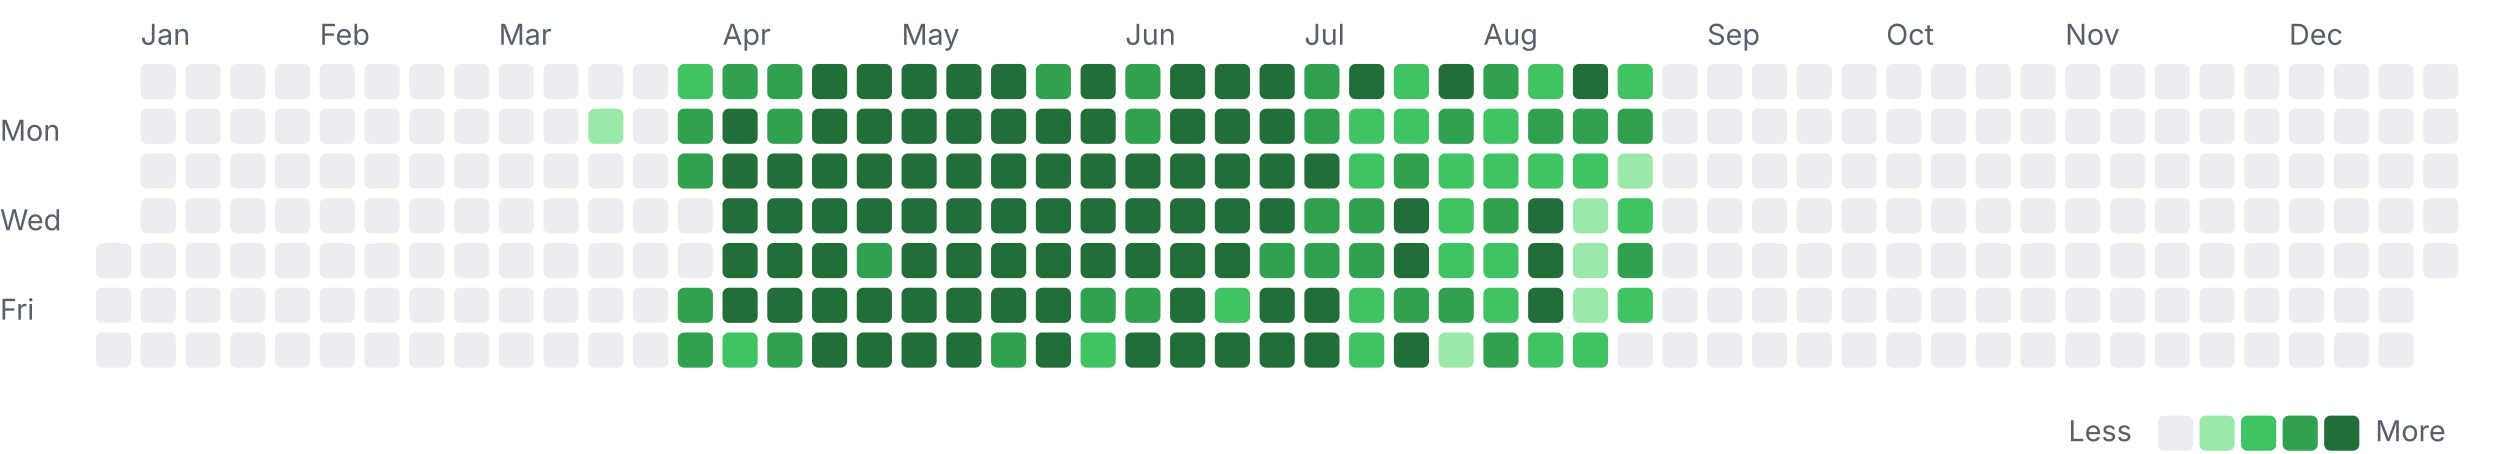
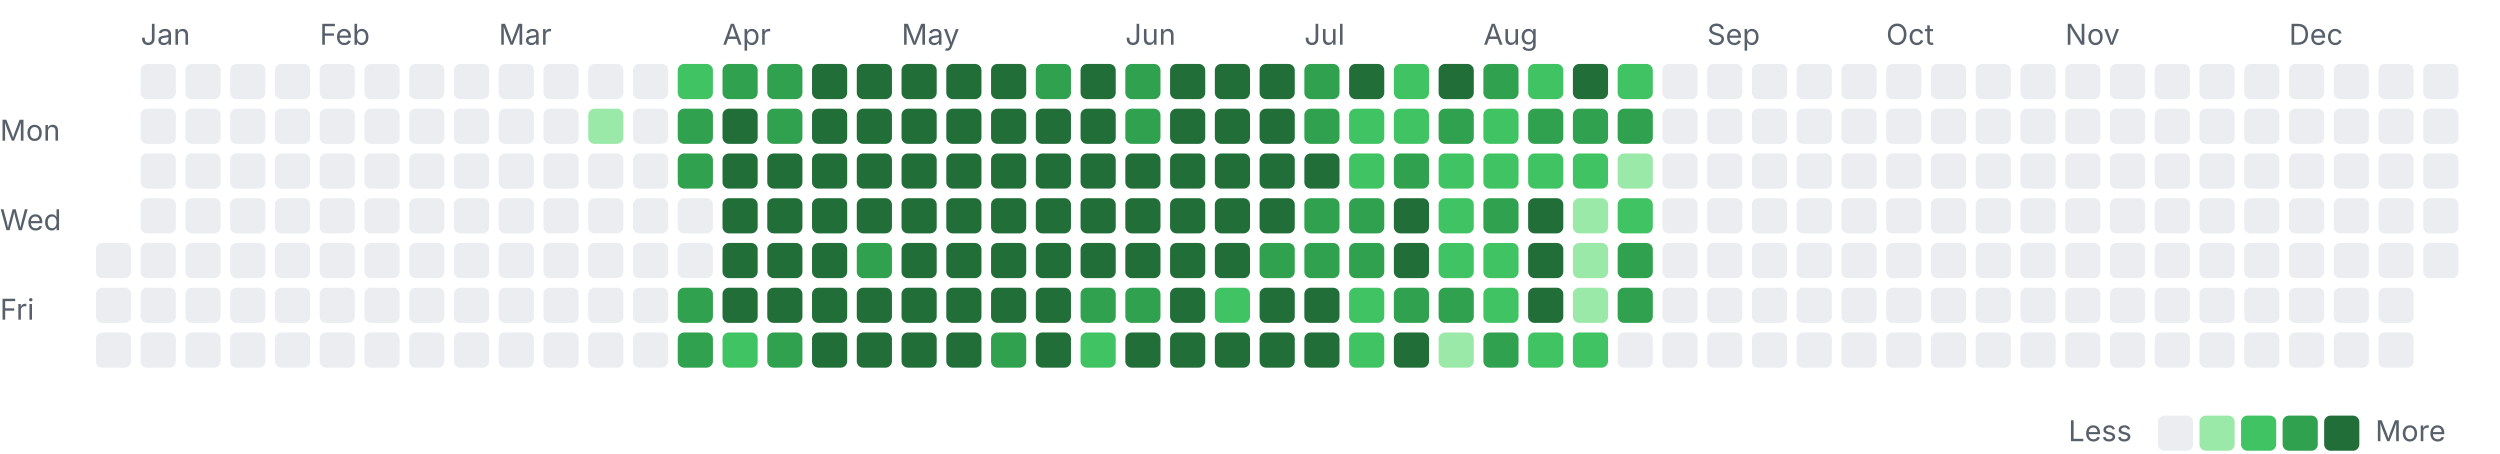
<svg xmlns="http://www.w3.org/2000/svg" width="782" height="142" viewBox="0 0 782 142">
  <style>.l0{fill:#ebedf0}.l1{fill:#9be9a8}.l2{fill:#40c463}.l3{fill:#30a14e}.l4{fill:#216e39} .lbl{fill:#57606a;font:9px -apple-system,Segoe UI,sans-serif}@media(prefers-color-scheme:dark){.l0{fill:#161b22}.l1{fill:#0e4429}.l2{fill:#006d32}.l3{fill:#26a641}.l4{fill:#39d353} .lbl{fill:#8b949e}}</style>
  <text class="lbl" x="44" y="14">Jan</text>
  <text class="lbl" x="100" y="14">Feb</text>
  <text class="lbl" x="156" y="14">Mar</text>
  <text class="lbl" x="226" y="14">Apr</text>
  <text class="lbl" x="282" y="14">May</text>
  <text class="lbl" x="352" y="14">Jun</text>
  <text class="lbl" x="408" y="14">Jul</text>
  <text class="lbl" x="464" y="14">Aug</text>
  <text class="lbl" x="534" y="14">Sep</text>
  <text class="lbl" x="590" y="14">Oct</text>
  <text class="lbl" x="646" y="14">Nov</text>
  <text class="lbl" x="716" y="14">Dec</text>
  <text class="lbl" x="0" y="44">Mon</text>
  <text class="lbl" x="0" y="72">Wed</text>
  <text class="lbl" x="0" y="100">Fri</text>
  <rect class="l0" x="30" y="76" width="11" height="11" rx="2" />
  <rect class="l0" x="30" y="90" width="11" height="11" rx="2" />
  <rect class="l0" x="30" y="104" width="11" height="11" rx="2" />
  <rect class="l0" x="44" y="20" width="11" height="11" rx="2" />
  <rect class="l0" x="44" y="34" width="11" height="11" rx="2" />
  <rect class="l0" x="44" y="48" width="11" height="11" rx="2" />
  <rect class="l0" x="44" y="62" width="11" height="11" rx="2" />
  <rect class="l0" x="44" y="76" width="11" height="11" rx="2" />
  <rect class="l0" x="44" y="90" width="11" height="11" rx="2" />
  <rect class="l0" x="44" y="104" width="11" height="11" rx="2" />
  <rect class="l0" x="58" y="20" width="11" height="11" rx="2" />
  <rect class="l0" x="58" y="34" width="11" height="11" rx="2" />
  <rect class="l0" x="58" y="48" width="11" height="11" rx="2" />
  <rect class="l0" x="58" y="62" width="11" height="11" rx="2" />
  <rect class="l0" x="58" y="76" width="11" height="11" rx="2" />
  <rect class="l0" x="58" y="90" width="11" height="11" rx="2" />
  <rect class="l0" x="58" y="104" width="11" height="11" rx="2" />
  <rect class="l0" x="72" y="20" width="11" height="11" rx="2" />
  <rect class="l0" x="72" y="34" width="11" height="11" rx="2" />
  <rect class="l0" x="72" y="48" width="11" height="11" rx="2" />
  <rect class="l0" x="72" y="62" width="11" height="11" rx="2" />
  <rect class="l0" x="72" y="76" width="11" height="11" rx="2" />
  <rect class="l0" x="72" y="90" width="11" height="11" rx="2" />
  <rect class="l0" x="72" y="104" width="11" height="11" rx="2" />
  <rect class="l0" x="86" y="20" width="11" height="11" rx="2" />
  <rect class="l0" x="86" y="34" width="11" height="11" rx="2" />
  <rect class="l0" x="86" y="48" width="11" height="11" rx="2" />
  <rect class="l0" x="86" y="62" width="11" height="11" rx="2" />
  <rect class="l0" x="86" y="76" width="11" height="11" rx="2" />
  <rect class="l0" x="86" y="90" width="11" height="11" rx="2" />
  <rect class="l0" x="86" y="104" width="11" height="11" rx="2" />
  <rect class="l0" x="100" y="20" width="11" height="11" rx="2" />
  <rect class="l0" x="100" y="34" width="11" height="11" rx="2" />
  <rect class="l0" x="100" y="48" width="11" height="11" rx="2" />
  <rect class="l0" x="100" y="62" width="11" height="11" rx="2" />
  <rect class="l0" x="100" y="76" width="11" height="11" rx="2" />
  <rect class="l0" x="100" y="90" width="11" height="11" rx="2" />
  <rect class="l0" x="100" y="104" width="11" height="11" rx="2" />
  <rect class="l0" x="114" y="20" width="11" height="11" rx="2" />
  <rect class="l0" x="114" y="34" width="11" height="11" rx="2" />
  <rect class="l0" x="114" y="48" width="11" height="11" rx="2" />
  <rect class="l0" x="114" y="62" width="11" height="11" rx="2" />
  <rect class="l0" x="114" y="76" width="11" height="11" rx="2" />
  <rect class="l0" x="114" y="90" width="11" height="11" rx="2" />
  <rect class="l0" x="114" y="104" width="11" height="11" rx="2" />
  <rect class="l0" x="128" y="20" width="11" height="11" rx="2" />
  <rect class="l0" x="128" y="34" width="11" height="11" rx="2" />
  <rect class="l0" x="128" y="48" width="11" height="11" rx="2" />
  <rect class="l0" x="128" y="62" width="11" height="11" rx="2" />
  <rect class="l0" x="128" y="76" width="11" height="11" rx="2" />
  <rect class="l0" x="128" y="90" width="11" height="11" rx="2" />
  <rect class="l0" x="128" y="104" width="11" height="11" rx="2" />
  <rect class="l0" x="142" y="20" width="11" height="11" rx="2" />
  <rect class="l0" x="142" y="34" width="11" height="11" rx="2" />
  <rect class="l0" x="142" y="48" width="11" height="11" rx="2" />
  <rect class="l0" x="142" y="62" width="11" height="11" rx="2" />
  <rect class="l0" x="142" y="76" width="11" height="11" rx="2" />
  <rect class="l0" x="142" y="90" width="11" height="11" rx="2" />
  <rect class="l0" x="142" y="104" width="11" height="11" rx="2" />
  <rect class="l0" x="156" y="20" width="11" height="11" rx="2" />
  <rect class="l0" x="156" y="34" width="11" height="11" rx="2" />
  <rect class="l0" x="156" y="48" width="11" height="11" rx="2" />
  <rect class="l0" x="156" y="62" width="11" height="11" rx="2" />
  <rect class="l0" x="156" y="76" width="11" height="11" rx="2" />
  <rect class="l0" x="156" y="90" width="11" height="11" rx="2" />
  <rect class="l0" x="156" y="104" width="11" height="11" rx="2" />
  <rect class="l0" x="170" y="20" width="11" height="11" rx="2" />
  <rect class="l0" x="170" y="34" width="11" height="11" rx="2" />
  <rect class="l0" x="170" y="48" width="11" height="11" rx="2" />
  <rect class="l0" x="170" y="62" width="11" height="11" rx="2" />
  <rect class="l0" x="170" y="76" width="11" height="11" rx="2" />
  <rect class="l0" x="170" y="90" width="11" height="11" rx="2" />
  <rect class="l0" x="170" y="104" width="11" height="11" rx="2" />
  <rect class="l0" x="184" y="20" width="11" height="11" rx="2" />
  <rect class="l1" x="184" y="34" width="11" height="11" rx="2" />
  <rect class="l0" x="184" y="48" width="11" height="11" rx="2" />
  <rect class="l0" x="184" y="62" width="11" height="11" rx="2" />
  <rect class="l0" x="184" y="76" width="11" height="11" rx="2" />
  <rect class="l0" x="184" y="90" width="11" height="11" rx="2" />
  <rect class="l0" x="184" y="104" width="11" height="11" rx="2" />
  <rect class="l0" x="198" y="20" width="11" height="11" rx="2" />
  <rect class="l0" x="198" y="34" width="11" height="11" rx="2" />
  <rect class="l0" x="198" y="48" width="11" height="11" rx="2" />
  <rect class="l0" x="198" y="62" width="11" height="11" rx="2" />
  <rect class="l0" x="198" y="76" width="11" height="11" rx="2" />
  <rect class="l0" x="198" y="90" width="11" height="11" rx="2" />
  <rect class="l0" x="198" y="104" width="11" height="11" rx="2" />
  <rect class="l2" x="212" y="20" width="11" height="11" rx="2" />
  <rect class="l3" x="212" y="34" width="11" height="11" rx="2" />
  <rect class="l3" x="212" y="48" width="11" height="11" rx="2" />
  <rect class="l0" x="212" y="62" width="11" height="11" rx="2" />
  <rect class="l0" x="212" y="76" width="11" height="11" rx="2" />
  <rect class="l3" x="212" y="90" width="11" height="11" rx="2" />
  <rect class="l3" x="212" y="104" width="11" height="11" rx="2" />
  <rect class="l3" x="226" y="20" width="11" height="11" rx="2" />
  <rect class="l4" x="226" y="34" width="11" height="11" rx="2" />
  <rect class="l4" x="226" y="48" width="11" height="11" rx="2" />
  <rect class="l4" x="226" y="62" width="11" height="11" rx="2" />
  <rect class="l4" x="226" y="76" width="11" height="11" rx="2" />
  <rect class="l4" x="226" y="90" width="11" height="11" rx="2" />
  <rect class="l2" x="226" y="104" width="11" height="11" rx="2" />
  <rect class="l3" x="240" y="20" width="11" height="11" rx="2" />
  <rect class="l3" x="240" y="34" width="11" height="11" rx="2" />
  <rect class="l4" x="240" y="48" width="11" height="11" rx="2" />
  <rect class="l4" x="240" y="62" width="11" height="11" rx="2" />
  <rect class="l4" x="240" y="76" width="11" height="11" rx="2" />
  <rect class="l4" x="240" y="90" width="11" height="11" rx="2" />
  <rect class="l3" x="240" y="104" width="11" height="11" rx="2" />
  <rect class="l4" x="254" y="20" width="11" height="11" rx="2" />
  <rect class="l4" x="254" y="34" width="11" height="11" rx="2" />
  <rect class="l4" x="254" y="48" width="11" height="11" rx="2" />
  <rect class="l4" x="254" y="62" width="11" height="11" rx="2" />
  <rect class="l4" x="254" y="76" width="11" height="11" rx="2" />
  <rect class="l4" x="254" y="90" width="11" height="11" rx="2" />
  <rect class="l4" x="254" y="104" width="11" height="11" rx="2" />
  <rect class="l4" x="268" y="20" width="11" height="11" rx="2" />
  <rect class="l4" x="268" y="34" width="11" height="11" rx="2" />
  <rect class="l4" x="268" y="48" width="11" height="11" rx="2" />
  <rect class="l4" x="268" y="62" width="11" height="11" rx="2" />
  <rect class="l3" x="268" y="76" width="11" height="11" rx="2" />
  <rect class="l4" x="268" y="90" width="11" height="11" rx="2" />
  <rect class="l4" x="268" y="104" width="11" height="11" rx="2" />
  <rect class="l4" x="282" y="20" width="11" height="11" rx="2" />
  <rect class="l4" x="282" y="34" width="11" height="11" rx="2" />
  <rect class="l4" x="282" y="48" width="11" height="11" rx="2" />
  <rect class="l4" x="282" y="62" width="11" height="11" rx="2" />
  <rect class="l4" x="282" y="76" width="11" height="11" rx="2" />
  <rect class="l4" x="282" y="90" width="11" height="11" rx="2" />
  <rect class="l4" x="282" y="104" width="11" height="11" rx="2" />
  <rect class="l4" x="296" y="20" width="11" height="11" rx="2" />
  <rect class="l4" x="296" y="34" width="11" height="11" rx="2" />
  <rect class="l4" x="296" y="48" width="11" height="11" rx="2" />
  <rect class="l4" x="296" y="62" width="11" height="11" rx="2" />
  <rect class="l4" x="296" y="76" width="11" height="11" rx="2" />
  <rect class="l4" x="296" y="90" width="11" height="11" rx="2" />
  <rect class="l4" x="296" y="104" width="11" height="11" rx="2" />
  <rect class="l4" x="310" y="20" width="11" height="11" rx="2" />
  <rect class="l4" x="310" y="34" width="11" height="11" rx="2" />
  <rect class="l4" x="310" y="48" width="11" height="11" rx="2" />
  <rect class="l4" x="310" y="62" width="11" height="11" rx="2" />
  <rect class="l4" x="310" y="76" width="11" height="11" rx="2" />
  <rect class="l4" x="310" y="90" width="11" height="11" rx="2" />
  <rect class="l3" x="310" y="104" width="11" height="11" rx="2" />
  <rect class="l3" x="324" y="20" width="11" height="11" rx="2" />
  <rect class="l4" x="324" y="34" width="11" height="11" rx="2" />
  <rect class="l4" x="324" y="48" width="11" height="11" rx="2" />
  <rect class="l4" x="324" y="62" width="11" height="11" rx="2" />
  <rect class="l4" x="324" y="76" width="11" height="11" rx="2" />
  <rect class="l4" x="324" y="90" width="11" height="11" rx="2" />
  <rect class="l4" x="324" y="104" width="11" height="11" rx="2" />
  <rect class="l4" x="338" y="20" width="11" height="11" rx="2" />
  <rect class="l4" x="338" y="34" width="11" height="11" rx="2" />
  <rect class="l4" x="338" y="48" width="11" height="11" rx="2" />
  <rect class="l4" x="338" y="62" width="11" height="11" rx="2" />
  <rect class="l4" x="338" y="76" width="11" height="11" rx="2" />
  <rect class="l3" x="338" y="90" width="11" height="11" rx="2" />
  <rect class="l2" x="338" y="104" width="11" height="11" rx="2" />
  <rect class="l3" x="352" y="20" width="11" height="11" rx="2" />
  <rect class="l3" x="352" y="34" width="11" height="11" rx="2" />
  <rect class="l4" x="352" y="48" width="11" height="11" rx="2" />
  <rect class="l4" x="352" y="62" width="11" height="11" rx="2" />
  <rect class="l4" x="352" y="76" width="11" height="11" rx="2" />
  <rect class="l3" x="352" y="90" width="11" height="11" rx="2" />
  <rect class="l4" x="352" y="104" width="11" height="11" rx="2" />
  <rect class="l4" x="366" y="20" width="11" height="11" rx="2" />
  <rect class="l4" x="366" y="34" width="11" height="11" rx="2" />
  <rect class="l4" x="366" y="48" width="11" height="11" rx="2" />
  <rect class="l4" x="366" y="62" width="11" height="11" rx="2" />
  <rect class="l4" x="366" y="76" width="11" height="11" rx="2" />
  <rect class="l4" x="366" y="90" width="11" height="11" rx="2" />
  <rect class="l4" x="366" y="104" width="11" height="11" rx="2" />
  <rect class="l4" x="380" y="20" width="11" height="11" rx="2" />
  <rect class="l4" x="380" y="34" width="11" height="11" rx="2" />
  <rect class="l4" x="380" y="48" width="11" height="11" rx="2" />
  <rect class="l4" x="380" y="62" width="11" height="11" rx="2" />
  <rect class="l4" x="380" y="76" width="11" height="11" rx="2" />
  <rect class="l2" x="380" y="90" width="11" height="11" rx="2" />
  <rect class="l4" x="380" y="104" width="11" height="11" rx="2" />
  <rect class="l4" x="394" y="20" width="11" height="11" rx="2" />
  <rect class="l4" x="394" y="34" width="11" height="11" rx="2" />
  <rect class="l4" x="394" y="48" width="11" height="11" rx="2" />
  <rect class="l4" x="394" y="62" width="11" height="11" rx="2" />
  <rect class="l3" x="394" y="76" width="11" height="11" rx="2" />
  <rect class="l4" x="394" y="90" width="11" height="11" rx="2" />
  <rect class="l4" x="394" y="104" width="11" height="11" rx="2" />
  <rect class="l3" x="408" y="20" width="11" height="11" rx="2" />
  <rect class="l3" x="408" y="34" width="11" height="11" rx="2" />
  <rect class="l4" x="408" y="48" width="11" height="11" rx="2" />
  <rect class="l3" x="408" y="62" width="11" height="11" rx="2" />
  <rect class="l3" x="408" y="76" width="11" height="11" rx="2" />
  <rect class="l4" x="408" y="90" width="11" height="11" rx="2" />
  <rect class="l4" x="408" y="104" width="11" height="11" rx="2" />
  <rect class="l4" x="422" y="20" width="11" height="11" rx="2" />
  <rect class="l2" x="422" y="34" width="11" height="11" rx="2" />
  <rect class="l2" x="422" y="48" width="11" height="11" rx="2" />
  <rect class="l3" x="422" y="62" width="11" height="11" rx="2" />
  <rect class="l3" x="422" y="76" width="11" height="11" rx="2" />
  <rect class="l2" x="422" y="90" width="11" height="11" rx="2" />
  <rect class="l2" x="422" y="104" width="11" height="11" rx="2" />
  <rect class="l2" x="436" y="20" width="11" height="11" rx="2" />
  <rect class="l2" x="436" y="34" width="11" height="11" rx="2" />
  <rect class="l3" x="436" y="48" width="11" height="11" rx="2" />
  <rect class="l4" x="436" y="62" width="11" height="11" rx="2" />
  <rect class="l4" x="436" y="76" width="11" height="11" rx="2" />
  <rect class="l3" x="436" y="90" width="11" height="11" rx="2" />
  <rect class="l4" x="436" y="104" width="11" height="11" rx="2" />
  <rect class="l4" x="450" y="20" width="11" height="11" rx="2" />
  <rect class="l3" x="450" y="34" width="11" height="11" rx="2" />
  <rect class="l2" x="450" y="48" width="11" height="11" rx="2" />
  <rect class="l2" x="450" y="62" width="11" height="11" rx="2" />
  <rect class="l2" x="450" y="76" width="11" height="11" rx="2" />
  <rect class="l3" x="450" y="90" width="11" height="11" rx="2" />
  <rect class="l1" x="450" y="104" width="11" height="11" rx="2" />
  <rect class="l3" x="464" y="20" width="11" height="11" rx="2" />
  <rect class="l2" x="464" y="34" width="11" height="11" rx="2" />
  <rect class="l2" x="464" y="48" width="11" height="11" rx="2" />
  <rect class="l3" x="464" y="62" width="11" height="11" rx="2" />
  <rect class="l2" x="464" y="76" width="11" height="11" rx="2" />
  <rect class="l2" x="464" y="90" width="11" height="11" rx="2" />
  <rect class="l3" x="464" y="104" width="11" height="11" rx="2" />
  <rect class="l2" x="478" y="20" width="11" height="11" rx="2" />
  <rect class="l3" x="478" y="34" width="11" height="11" rx="2" />
  <rect class="l2" x="478" y="48" width="11" height="11" rx="2" />
  <rect class="l4" x="478" y="62" width="11" height="11" rx="2" />
  <rect class="l4" x="478" y="76" width="11" height="11" rx="2" />
  <rect class="l4" x="478" y="90" width="11" height="11" rx="2" />
  <rect class="l2" x="478" y="104" width="11" height="11" rx="2" />
  <rect class="l4" x="492" y="20" width="11" height="11" rx="2" />
  <rect class="l3" x="492" y="34" width="11" height="11" rx="2" />
  <rect class="l2" x="492" y="48" width="11" height="11" rx="2" />
  <rect class="l1" x="492" y="62" width="11" height="11" rx="2" />
  <rect class="l1" x="492" y="76" width="11" height="11" rx="2" />
  <rect class="l1" x="492" y="90" width="11" height="11" rx="2" />
  <rect class="l2" x="492" y="104" width="11" height="11" rx="2" />
  <rect class="l2" x="506" y="20" width="11" height="11" rx="2" />
  <rect class="l3" x="506" y="34" width="11" height="11" rx="2" />
  <rect class="l1" x="506" y="48" width="11" height="11" rx="2" />
  <rect class="l2" x="506" y="62" width="11" height="11" rx="2" />
  <rect class="l3" x="506" y="76" width="11" height="11" rx="2" />
-   <rect class="l2" x="506" y="90" width="11" height="11" rx="2" />
+   <rect class="l3" x="506" y="90" width="11" height="11" rx="2" />
  <rect class="l0" x="506" y="104" width="11" height="11" rx="2" />
  <rect class="l0" x="520" y="20" width="11" height="11" rx="2" />
  <rect class="l0" x="520" y="34" width="11" height="11" rx="2" />
  <rect class="l0" x="520" y="48" width="11" height="11" rx="2" />
  <rect class="l0" x="520" y="62" width="11" height="11" rx="2" />
  <rect class="l0" x="520" y="76" width="11" height="11" rx="2" />
  <rect class="l0" x="520" y="90" width="11" height="11" rx="2" />
  <rect class="l0" x="520" y="104" width="11" height="11" rx="2" />
  <rect class="l0" x="534" y="20" width="11" height="11" rx="2" />
  <rect class="l0" x="534" y="34" width="11" height="11" rx="2" />
  <rect class="l0" x="534" y="48" width="11" height="11" rx="2" />
  <rect class="l0" x="534" y="62" width="11" height="11" rx="2" />
  <rect class="l0" x="534" y="76" width="11" height="11" rx="2" />
  <rect class="l0" x="534" y="90" width="11" height="11" rx="2" />
  <rect class="l0" x="534" y="104" width="11" height="11" rx="2" />
  <rect class="l0" x="548" y="20" width="11" height="11" rx="2" />
  <rect class="l0" x="548" y="34" width="11" height="11" rx="2" />
  <rect class="l0" x="548" y="48" width="11" height="11" rx="2" />
  <rect class="l0" x="548" y="62" width="11" height="11" rx="2" />
  <rect class="l0" x="548" y="76" width="11" height="11" rx="2" />
  <rect class="l0" x="548" y="90" width="11" height="11" rx="2" />
  <rect class="l0" x="548" y="104" width="11" height="11" rx="2" />
  <rect class="l0" x="562" y="20" width="11" height="11" rx="2" />
  <rect class="l0" x="562" y="34" width="11" height="11" rx="2" />
  <rect class="l0" x="562" y="48" width="11" height="11" rx="2" />
  <rect class="l0" x="562" y="62" width="11" height="11" rx="2" />
  <rect class="l0" x="562" y="76" width="11" height="11" rx="2" />
  <rect class="l0" x="562" y="90" width="11" height="11" rx="2" />
  <rect class="l0" x="562" y="104" width="11" height="11" rx="2" />
  <rect class="l0" x="576" y="20" width="11" height="11" rx="2" />
  <rect class="l0" x="576" y="34" width="11" height="11" rx="2" />
  <rect class="l0" x="576" y="48" width="11" height="11" rx="2" />
  <rect class="l0" x="576" y="62" width="11" height="11" rx="2" />
  <rect class="l0" x="576" y="76" width="11" height="11" rx="2" />
  <rect class="l0" x="576" y="90" width="11" height="11" rx="2" />
  <rect class="l0" x="576" y="104" width="11" height="11" rx="2" />
  <rect class="l0" x="590" y="20" width="11" height="11" rx="2" />
  <rect class="l0" x="590" y="34" width="11" height="11" rx="2" />
  <rect class="l0" x="590" y="48" width="11" height="11" rx="2" />
  <rect class="l0" x="590" y="62" width="11" height="11" rx="2" />
  <rect class="l0" x="590" y="76" width="11" height="11" rx="2" />
  <rect class="l0" x="590" y="90" width="11" height="11" rx="2" />
  <rect class="l0" x="590" y="104" width="11" height="11" rx="2" />
  <rect class="l0" x="604" y="20" width="11" height="11" rx="2" />
  <rect class="l0" x="604" y="34" width="11" height="11" rx="2" />
  <rect class="l0" x="604" y="48" width="11" height="11" rx="2" />
  <rect class="l0" x="604" y="62" width="11" height="11" rx="2" />
  <rect class="l0" x="604" y="76" width="11" height="11" rx="2" />
  <rect class="l0" x="604" y="90" width="11" height="11" rx="2" />
  <rect class="l0" x="604" y="104" width="11" height="11" rx="2" />
  <rect class="l0" x="618" y="20" width="11" height="11" rx="2" />
  <rect class="l0" x="618" y="34" width="11" height="11" rx="2" />
  <rect class="l0" x="618" y="48" width="11" height="11" rx="2" />
  <rect class="l0" x="618" y="62" width="11" height="11" rx="2" />
  <rect class="l0" x="618" y="76" width="11" height="11" rx="2" />
  <rect class="l0" x="618" y="90" width="11" height="11" rx="2" />
  <rect class="l0" x="618" y="104" width="11" height="11" rx="2" />
  <rect class="l0" x="632" y="20" width="11" height="11" rx="2" />
  <rect class="l0" x="632" y="34" width="11" height="11" rx="2" />
  <rect class="l0" x="632" y="48" width="11" height="11" rx="2" />
  <rect class="l0" x="632" y="62" width="11" height="11" rx="2" />
  <rect class="l0" x="632" y="76" width="11" height="11" rx="2" />
  <rect class="l0" x="632" y="90" width="11" height="11" rx="2" />
  <rect class="l0" x="632" y="104" width="11" height="11" rx="2" />
  <rect class="l0" x="646" y="20" width="11" height="11" rx="2" />
  <rect class="l0" x="646" y="34" width="11" height="11" rx="2" />
  <rect class="l0" x="646" y="48" width="11" height="11" rx="2" />
  <rect class="l0" x="646" y="62" width="11" height="11" rx="2" />
  <rect class="l0" x="646" y="76" width="11" height="11" rx="2" />
  <rect class="l0" x="646" y="90" width="11" height="11" rx="2" />
  <rect class="l0" x="646" y="104" width="11" height="11" rx="2" />
  <rect class="l0" x="660" y="20" width="11" height="11" rx="2" />
  <rect class="l0" x="660" y="34" width="11" height="11" rx="2" />
  <rect class="l0" x="660" y="48" width="11" height="11" rx="2" />
  <rect class="l0" x="660" y="62" width="11" height="11" rx="2" />
  <rect class="l0" x="660" y="76" width="11" height="11" rx="2" />
  <rect class="l0" x="660" y="90" width="11" height="11" rx="2" />
  <rect class="l0" x="660" y="104" width="11" height="11" rx="2" />
  <rect class="l0" x="674" y="20" width="11" height="11" rx="2" />
  <rect class="l0" x="674" y="34" width="11" height="11" rx="2" />
  <rect class="l0" x="674" y="48" width="11" height="11" rx="2" />
  <rect class="l0" x="674" y="62" width="11" height="11" rx="2" />
  <rect class="l0" x="674" y="76" width="11" height="11" rx="2" />
  <rect class="l0" x="674" y="90" width="11" height="11" rx="2" />
  <rect class="l0" x="674" y="104" width="11" height="11" rx="2" />
  <rect class="l0" x="688" y="20" width="11" height="11" rx="2" />
  <rect class="l0" x="688" y="34" width="11" height="11" rx="2" />
  <rect class="l0" x="688" y="48" width="11" height="11" rx="2" />
  <rect class="l0" x="688" y="62" width="11" height="11" rx="2" />
  <rect class="l0" x="688" y="76" width="11" height="11" rx="2" />
  <rect class="l0" x="688" y="90" width="11" height="11" rx="2" />
  <rect class="l0" x="688" y="104" width="11" height="11" rx="2" />
  <rect class="l0" x="702" y="20" width="11" height="11" rx="2" />
  <rect class="l0" x="702" y="34" width="11" height="11" rx="2" />
  <rect class="l0" x="702" y="48" width="11" height="11" rx="2" />
  <rect class="l0" x="702" y="62" width="11" height="11" rx="2" />
  <rect class="l0" x="702" y="76" width="11" height="11" rx="2" />
  <rect class="l0" x="702" y="90" width="11" height="11" rx="2" />
  <rect class="l0" x="702" y="104" width="11" height="11" rx="2" />
  <rect class="l0" x="716" y="20" width="11" height="11" rx="2" />
  <rect class="l0" x="716" y="34" width="11" height="11" rx="2" />
  <rect class="l0" x="716" y="48" width="11" height="11" rx="2" />
  <rect class="l0" x="716" y="62" width="11" height="11" rx="2" />
  <rect class="l0" x="716" y="76" width="11" height="11" rx="2" />
  <rect class="l0" x="716" y="90" width="11" height="11" rx="2" />
  <rect class="l0" x="716" y="104" width="11" height="11" rx="2" />
  <rect class="l0" x="730" y="20" width="11" height="11" rx="2" />
  <rect class="l0" x="730" y="34" width="11" height="11" rx="2" />
  <rect class="l0" x="730" y="48" width="11" height="11" rx="2" />
  <rect class="l0" x="730" y="62" width="11" height="11" rx="2" />
  <rect class="l0" x="730" y="76" width="11" height="11" rx="2" />
  <rect class="l0" x="730" y="90" width="11" height="11" rx="2" />
  <rect class="l0" x="730" y="104" width="11" height="11" rx="2" />
  <rect class="l0" x="744" y="20" width="11" height="11" rx="2" />
  <rect class="l0" x="744" y="34" width="11" height="11" rx="2" />
  <rect class="l0" x="744" y="48" width="11" height="11" rx="2" />
  <rect class="l0" x="744" y="62" width="11" height="11" rx="2" />
  <rect class="l0" x="744" y="76" width="11" height="11" rx="2" />
  <rect class="l0" x="744" y="90" width="11" height="11" rx="2" />
  <rect class="l0" x="744" y="104" width="11" height="11" rx="2" />
  <rect class="l0" x="758" y="20" width="11" height="11" rx="2" />
  <rect class="l0" x="758" y="34" width="11" height="11" rx="2" />
  <rect class="l0" x="758" y="48" width="11" height="11" rx="2" />
  <rect class="l0" x="758" y="62" width="11" height="11" rx="2" />
  <rect class="l0" x="758" y="76" width="11" height="11" rx="2" />
  <text class="lbl" x="647" y="138">Less</text>
  <rect class="l0" x="675" y="130" width="11" height="11" rx="2" />
  <rect class="l1" x="688" y="130" width="11" height="11" rx="2" />
  <rect class="l2" x="701" y="130" width="11" height="11" rx="2" />
  <rect class="l3" x="714" y="130" width="11" height="11" rx="2" />
  <rect class="l4" x="727" y="130" width="11" height="11" rx="2" />
  <text class="lbl" x="743" y="138">More</text>
</svg>
